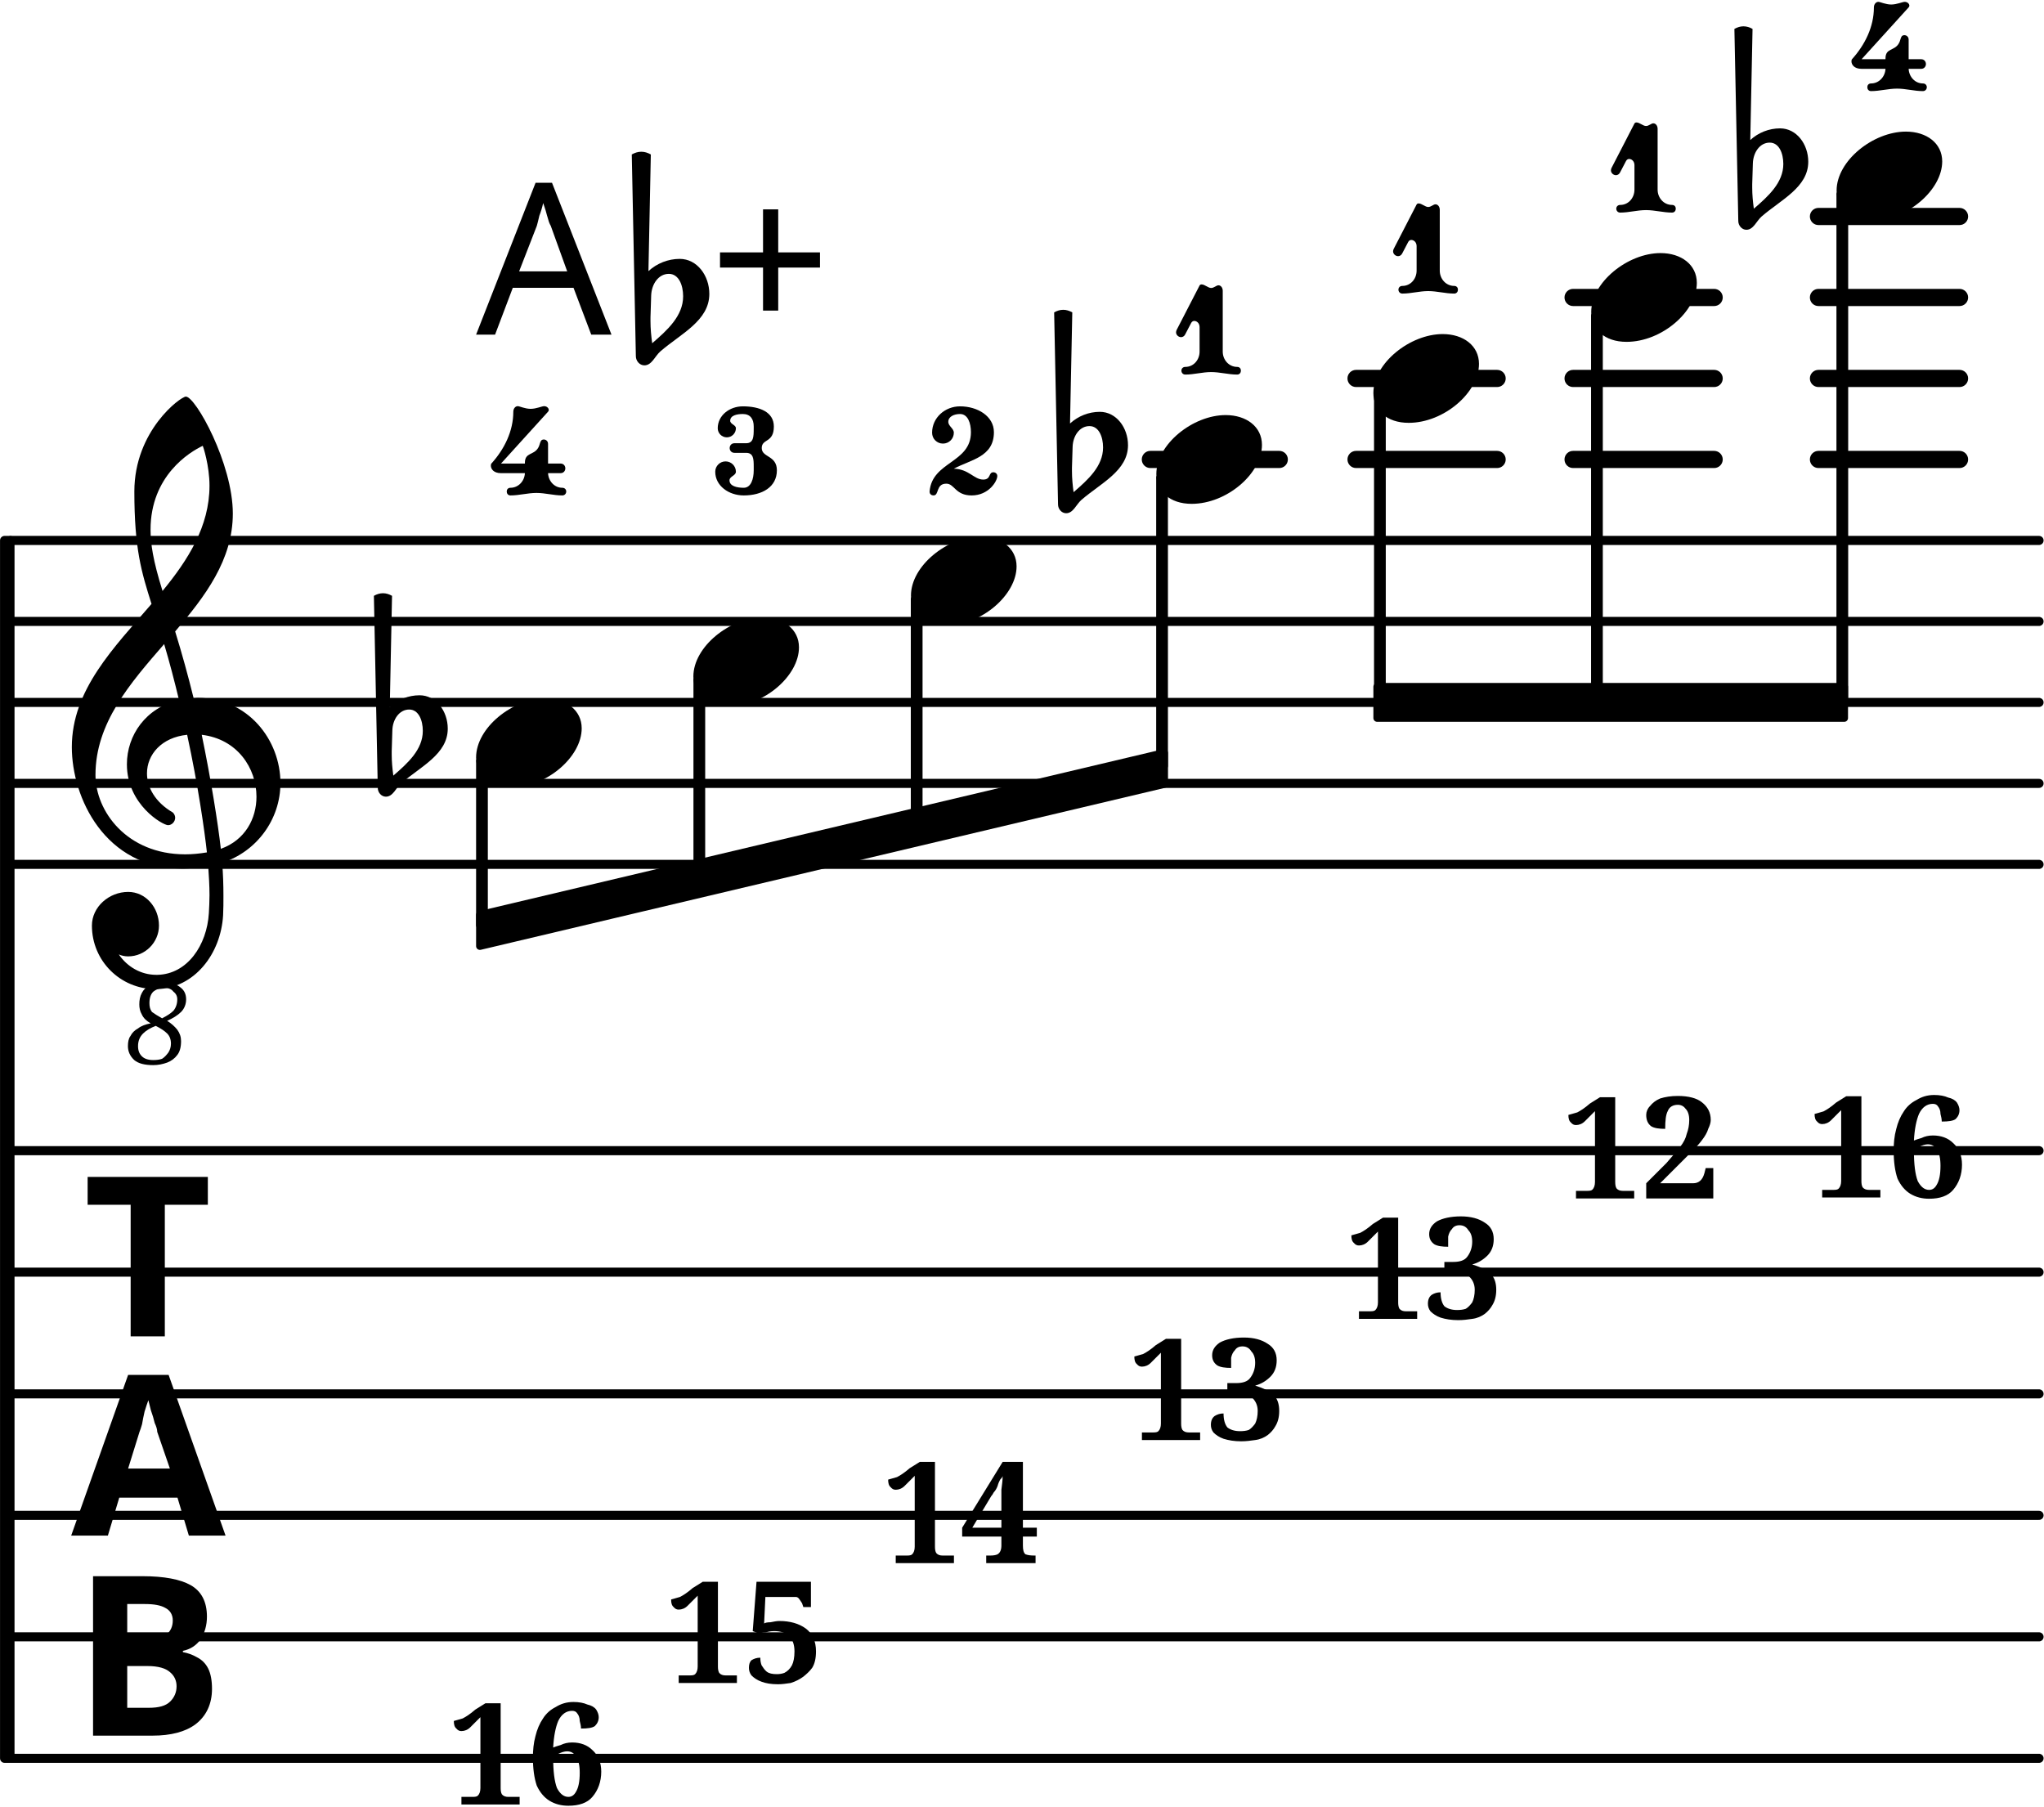
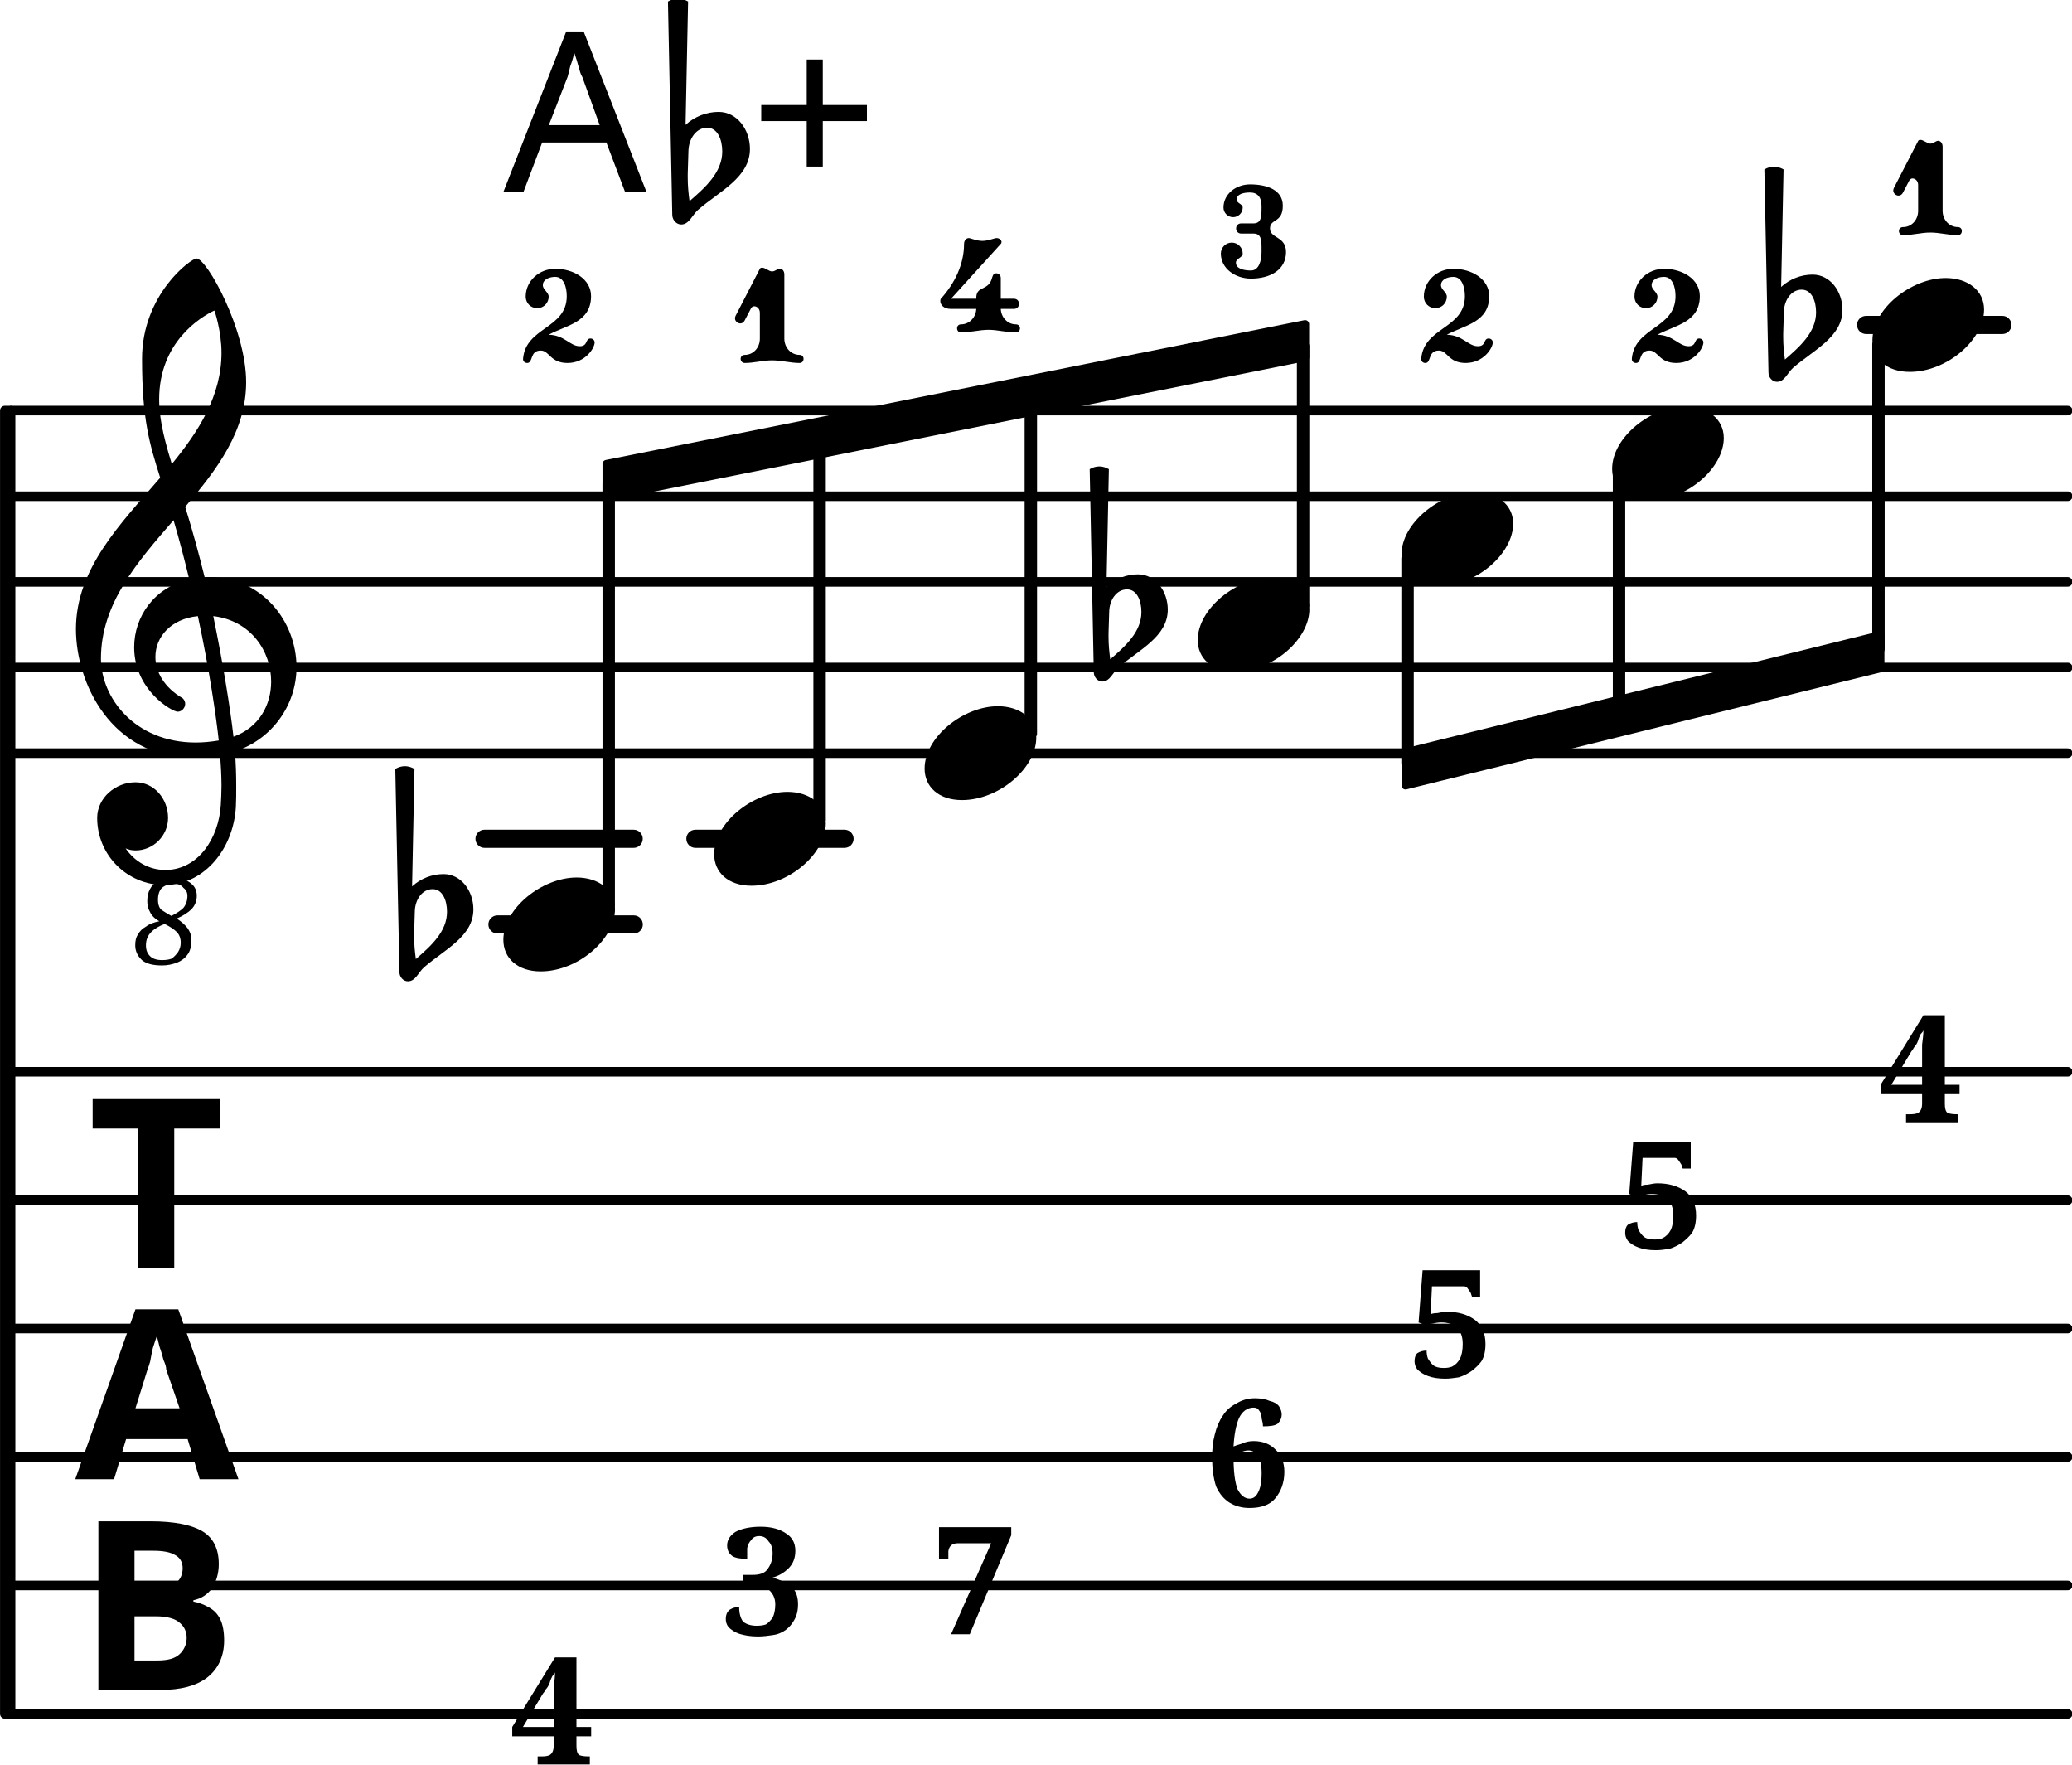
- <svg xmlns="http://www.w3.org/2000/svg" preserveAspectRatio="xMidYMid meet" viewBox="-0.079 -6.431 25.24 22.31">
-   <g transform="translate(0, -3.758)">
-     <rect x="22.27" y="-0.106" width="1.954" height="0.212" ry="0.106" fill="currentColor" />
+ <svg xmlns="http://www.w3.org/2000/svg" preserveAspectRatio="xMidYMid meet" viewBox="-0.079 -4.552 24.2 20.6">
+   <g transform="translate(0, -0.7578)">
+     <rect x="21.61" y="-0.106" width="1.804" height="0.212" ry="0.106" fill="currentColor" />
  </g>
-   <g transform="translate(0, -2.758)">
-     <rect x="22.27" y="-0.106" width="1.954" height="0.212" ry="0.106" fill="currentColor" />
+   <g transform="translate(0, 5.242)">
+     <rect x="7.937" y="-0.106" width="1.954" height="0.212" ry="0.106" fill="currentColor" />
  </g>
-   <g transform="translate(0, -1.758)">
-     <rect x="22.27" y="-0.106" width="1.954" height="0.212" ry="0.106" fill="currentColor" />
+   <g transform="translate(0, 5.242)">
+     <rect x="5.474" y="-0.106" width="1.954" height="0.212" ry="0.106" fill="currentColor" />
  </g>
-   <g transform="translate(0, -0.7578)">
-     <rect x="22.27" y="-0.106" width="1.954" height="0.212" ry="0.106" fill="currentColor" />
-   </g>
-   <g transform="translate(0, -2.758)">
-     <rect x="19.24" y="-0.106" width="1.954" height="0.212" ry="0.106" fill="currentColor" />
-   </g>
-   <g transform="translate(0, -1.758)">
-     <rect x="19.24" y="-0.106" width="1.954" height="0.212" ry="0.106" fill="currentColor" />
-   </g>
-   <g transform="translate(0, -0.7578)">
-     <rect x="19.24" y="-0.106" width="1.954" height="0.212" ry="0.106" fill="currentColor" />
-   </g>
-   <g transform="translate(0, -1.758)">
-     <rect x="16.56" y="-0.106" width="1.954" height="0.212" ry="0.106" fill="currentColor" />
-   </g>
-   <g transform="translate(0, -0.7578)">
-     <rect x="16.56" y="-0.106" width="1.954" height="0.212" ry="0.106" fill="currentColor" />
-   </g>
-   <g transform="translate(0, -0.7578)">
-     <rect x="14.02" y="-0.106" width="1.804" height="0.212" ry="0.106" fill="currentColor" />
+   <g transform="translate(0, 6.242)">
+     <rect x="5.625" y="-0.106" width="1.804" height="0.212" ry="0.106" fill="currentColor" />
  </g>
  <g transform="translate(0, 4.242)">
-     <line stroke-linejoin="round" stroke-linecap="round" stroke-width="0.112" stroke="currentColor" x1="0.056" y1="0" x2="25.1" y2="0" />
+     <line stroke-linejoin="round" stroke-linecap="round" stroke-width="0.112" stroke="currentColor" x1="0.056" y1="0" x2="24.07" y2="0" />
  </g>
  <g transform="translate(0, 3.242)">
-     <line stroke-linejoin="round" stroke-linecap="round" stroke-width="0.112" stroke="currentColor" x1="0.056" y1="0" x2="25.1" y2="0" />
+     <line stroke-linejoin="round" stroke-linecap="round" stroke-width="0.112" stroke="currentColor" x1="0.056" y1="0" x2="24.07" y2="0" />
  </g>
  <g transform="translate(0, 2.242)">
-     <line stroke-linejoin="round" stroke-linecap="round" stroke-width="0.112" stroke="currentColor" x1="0.056" y1="0" x2="25.1" y2="0" />
+     <line stroke-linejoin="round" stroke-linecap="round" stroke-width="0.112" stroke="currentColor" x1="0.056" y1="0" x2="24.07" y2="0" />
  </g>
  <g transform="translate(0, 1.242)">
-     <line stroke-linejoin="round" stroke-linecap="round" stroke-width="0.112" stroke="currentColor" x1="0.056" y1="0" x2="25.1" y2="0" />
+     <line stroke-linejoin="round" stroke-linecap="round" stroke-width="0.112" stroke="currentColor" x1="0.056" y1="0" x2="24.07" y2="0" />
  </g>
  <g transform="translate(0, 0.2422)">
-     <line stroke-linejoin="round" stroke-linecap="round" stroke-width="0.112" stroke="currentColor" x1="0.056" y1="0" x2="25.1" y2="0" />
+     <line stroke-linejoin="round" stroke-linecap="round" stroke-width="0.112" stroke="currentColor" x1="0.056" y1="0" x2="24.07" y2="0" />
  </g>
-   <g transform="translate(0, 15.28)">
-     <line stroke-linejoin="round" stroke-linecap="round" stroke-width="0.112" stroke="currentColor" x1="0.056" y1="0" x2="25.1" y2="0" />
+   <g transform="translate(0, 15.46)">
+     <line stroke-linejoin="round" stroke-linecap="round" stroke-width="0.112" stroke="currentColor" x1="0.056" y1="0" x2="24.07" y2="0" />
  </g>
-   <g transform="translate(0, 13.78)">
-     <line stroke-linejoin="round" stroke-linecap="round" stroke-width="0.112" stroke="currentColor" x1="0.056" y1="0" x2="25.1" y2="0" />
+   <g transform="translate(0, 13.96)">
+     <line stroke-linejoin="round" stroke-linecap="round" stroke-width="0.112" stroke="currentColor" x1="0.056" y1="0" x2="24.07" y2="0" />
  </g>
-   <g transform="translate(0, 12.28)">
-     <line stroke-linejoin="round" stroke-linecap="round" stroke-width="0.112" stroke="currentColor" x1="0.056" y1="0" x2="25.1" y2="0" />
+   <g transform="translate(0, 12.46)">
+     <line stroke-linejoin="round" stroke-linecap="round" stroke-width="0.112" stroke="currentColor" x1="0.056" y1="0" x2="24.07" y2="0" />
  </g>
-   <g transform="translate(0, 10.78)">
-     <line stroke-linejoin="round" stroke-linecap="round" stroke-width="0.112" stroke="currentColor" x1="0.056" y1="0" x2="25.1" y2="0" />
+   <g transform="translate(0, 10.96)">
+     <line stroke-linejoin="round" stroke-linecap="round" stroke-width="0.112" stroke="currentColor" x1="0.056" y1="0" x2="24.07" y2="0" />
  </g>
-   <g transform="translate(0, 9.277)">
-     <line stroke-linejoin="round" stroke-linecap="round" stroke-width="0.112" stroke="currentColor" x1="0.056" y1="0" x2="25.1" y2="0" />
+   <g transform="translate(0, 9.462)">
+     <line stroke-linejoin="round" stroke-linecap="round" stroke-width="0.112" stroke="currentColor" x1="0.056" y1="0" x2="24.07" y2="0" />
  </g>
-   <g transform="translate(0, 7.777)">
-     <line stroke-linejoin="round" stroke-linecap="round" stroke-width="0.112" stroke="currentColor" x1="0.056" y1="0" x2="25.1" y2="0" />
+   <g transform="translate(0, 7.962)">
+     <line stroke-linejoin="round" stroke-linecap="round" stroke-width="0.112" stroke="currentColor" x1="0.056" y1="0" x2="24.07" y2="0" />
  </g>
-   <g transform="translate(16.88, 2.242)">
-     <polygon stroke-linejoin="round" stroke-linecap="round" stroke-width="0.094" fill="currentColor" stroke="currentColor" points="5.814 -0.193 5.814 0.193 0.047 0.193 0.047 -0.193" />
+   <g transform="translate(16.29, 4.426)">
+     <polygon stroke-linejoin="round" stroke-linecap="round" stroke-width="0.094" fill="currentColor" stroke="currentColor" points="5.593 -1.561 5.593 -1.175 0.047 0.193 0.047 -0.193" />
  </g>
-   <g transform="translate(5.8, 5.058)">
-     <polygon stroke-linejoin="round" stroke-linecap="round" stroke-width="0.094" fill="currentColor" stroke="currentColor" points="8.497 -2.193 8.497 -1.807 0.047 0.193 0.047 -0.193" />
+   <g transform="translate(6.958, 1.058)">
+     <polygon stroke-linejoin="round" stroke-linecap="round" stroke-width="0.094" fill="currentColor" stroke="currentColor" points="8.206 -1.825 8.206 -1.439 0.047 0.193 0.047 -0.193" />
  </g>
-   <g transform="translate(5.8, -2.299)">
+   <g transform="translate(5.8, -2.31)">
    <text font-family="sans" font-size="2.616" text-anchor="start" fill="currentColor">
      <tspan>A</tspan>
    </text>
  </g>
-   <g transform="translate(7.84, -2.617)">
+   <g transform="translate(7.84, -2.628)">
    <path transform="scale(0.0042, -0.0042)" d="M29 39l-2 -64v-11c0 -22 2 -43 5 -65c44 38 91 80 91 138c0 33 -13 66 -42 66c-31 0 -51 -31 -52 -64zM-28 454c9 5 18 8 28 8s19 -3 28 -8l-7 -343c25 23 58 36 92 36c51 0 87 -49 87 -103c0 -79 -84 -117 -144 -169c-16 -14 -25 -41 -47 -41c-14 0 -25 13 -25 27z" fill="currentColor" />
  </g>
-   <g transform="translate(8.687, -2.299)">
+   <g transform="translate(8.687, -2.31)">
    <text font-family="sans" font-size="2.616" text-anchor="start" fill="currentColor">
      <tspan>+</tspan>
    </text>
  </g>
-   <g transform="translate(5.8, 2.742)">
+   <g transform="translate(5.8, 6.242)">
    <path transform="scale(0.004, -0.004)" d="M0 -45c0 92 113 182 214 182c64 0 112 -36 112 -92c0 -88 -108 -182 -217 -182c-68 0 -109 39 -109 92z" fill="currentColor" />
  </g>
-   <g transform="translate(5.989, -0.3136)">
-     <path transform="scale(0.0022, -0.0022)" d="M148 501c10 0 41 -15 72 -15c32 0 63 15 76 15c15 0 26 -11 26 -21c0 -4 -1 -7 -4 -10l-264 -291h134v4c0 60 50 41 75 85c7 11 8 24 14 36c3 7 10 10 17 10c11 0 24 -8 24 -25v-110h70c18 0 27 -14 27 -27s-9 -27 -27 -27h-70c2 -45 36 -82 80 -82c14 0 22 -10 22 -21 s-8 -22 -22 -22c-49 0 -96 14 -145 14s-97 -14 -146 -14c-14 0 -21 11 -21 22s7 21 21 21c44 0 79 37 81 82h-134c-43 0 -57 25 -57 42c0 5 1 10 3 12c73 81 123 182 123 291c0 17 11 31 25 31z" fill="currentColor" />
+   <g transform="translate(6.03, -0.3136)">
+     <path transform="scale(0.0022, -0.0022)" d="M94 66c-60 0 -39 -66 -72 -66c-11 0 -22 7 -22 21v2c15 169 232 158 232 332c0 50 -17 102 -61 102c-33 0 -66 -14 -66 -44c0 -24 31 -37 31 -61c0 -34 -27 -61 -61 -61s-61 27 -61 61c0 84 72 148 157 148c98 0 190 -55 190 -145c0 -140 -131 -154 -225 -205 c85 -2 113 -61 165 -61c45 0 28 41 57 41c11 0 22 -8 22 -21c0 -29 -48 -109 -144 -109c-92 0 -96 66 -142 66z" fill="currentColor" />
  </g>
  <g transform="translate(0.8, 3.242)">
    <path transform="scale(0.004, -0.004)" d="M265 -635h-5c-108 0 -196 87 -196 196c0 58 53 104 112 104c54 0 95 -48 95 -104c0 -52 -43 -95 -95 -95c-10 0 -20 2 -29 6c26 -38 68 -63 116 -63h3zM403 150c28 -135 50 -272 59 -352c75 27 110 93 110 161c0 88 -59 178 -169 191zM75 26c0 -112 97 -245 277 -245 c21 0 43 2 67 6c-7 65 -27 206 -61 363c-79 -8 -124 -61 -124 -119c0 -43 25 -89 80 -121c5 -5 7 -11 7 -16c0 -12 -10 -23 -22 -23c-16 0 -127 63 -127 188c0 89 58 175 161 198c-14 58 -29 116 -46 173c-106 -122 -212 -244 -212 -404zM354 1194c30 0 145 -207 145 -361 c0 -143 -85 -255 -178 -364c21 -68 40 -137 57 -206c4 0 8 1 12 1c156 0 256 -130 256 -263c0 -113 -74 -212 -180 -246c3 -34 4 -68 4 -102c0 -20 0 -40 -1 -60c-7 -120 -89 -225 -204 -228l1 44c93 2 153 92 159 190c1 19 2 37 2 56c0 30 -2 60 -4 90 c-28 -5 -54 -8 -79 -8c-240 0 -342 219 -342 375c0 177 130 307 246 442c-31 98 -53 170 -53 347c0 188 143 293 159 293zM427 919c0 62 -20 123 -21 123c-40 -19 -161 -92 -161 -259c0 -42 7 -93 37 -189c78 95 145 199 145 325z" fill="currentColor" />
  </g>
  <g transform="translate(1.485, 6.705)">
    <text font-family="serif" font-style="italic" font-size="1.386" text-anchor="start" fill="currentColor">
      <tspan>8</tspan>
    </text>
  </g>
-   <g transform="translate(5.447, 15.85)">
+   <g transform="translate(5.888, 16.05)">
    <text font-family="serif" font-weight="bold" font-size="1.746" text-anchor="start" fill="currentColor">
-       <tspan>16</tspan>
+       <tspan>4</tspan>
    </text>
  </g>
-   <g transform="translate(0.9406, 10.07)">
+   <g transform="translate(0.9406, 10.25)">
    <text font-family="sans" font-weight="bold" font-size="2.772" text-anchor="start" fill="currentColor">
      <tspan>T</tspan>
    </text>
  </g>
-   <g transform="translate(0.8, 12.53)">
+   <g transform="translate(0.8, 12.72)">
    <text font-family="sans" font-weight="bold" font-size="2.772" text-anchor="start" fill="currentColor">
      <tspan>A</tspan>
    </text>
  </g>
-   <g transform="translate(0.8201, 15)">
+   <g transform="translate(0.8201, 15.18)">
    <text font-family="sans" font-weight="bold" font-size="2.772" text-anchor="start" fill="currentColor">
      <tspan>B</tspan>
    </text>
  </g>
-   <g transform="translate(5.872, 2.242)">
-     <rect x="-0.072" y="0.679" width="0.145" height="2.119" ry="0.047" fill="currentColor" />
+   <g transform="translate(7.03, 2.242)">
+     <rect x="-0.072" y="-1.198" width="0.145" height="5.019" ry="0.047" fill="currentColor" />
  </g>
-   <g transform="translate(4.65, 2.742)">
+   <g transform="translate(4.65, 6.242)">
    <path transform="scale(0.004, -0.004)" d="M29 39l-2 -64v-11c0 -22 2 -43 5 -65c44 38 91 80 91 138c0 33 -13 66 -42 66c-31 0 -51 -31 -52 -64zM-28 454c9 5 18 8 28 8s19 -3 28 -8l-7 -343c25 23 58 36 92 36c51 0 87 -49 87 -103c0 -79 -84 -117 -144 -169c-16 -14 -25 -41 -47 -41c-14 0 -25 13 -25 27z" fill="currentColor" />
  </g>
-   <g transform="translate(8.483, 1.742)">
+   <g transform="translate(8.262, 5.242)">
    <path transform="scale(0.004, -0.004)" d="M0 -45c0 92 113 182 214 182c64 0 112 -36 112 -92c0 -88 -108 -182 -217 -182c-68 0 -109 39 -109 92z" fill="currentColor" />
  </g>
-   <g transform="translate(8.753, -0.3136)">
+   <g transform="translate(8.512, -0.3136)">
+     <path transform="scale(0.0022, -0.0022)" d="M194 486c16 0 29 15 41 15c13 0 24 -13 24 -31v-341c0 -47 35 -86 81 -86c14 0 21 -10 21 -21s-7 -22 -21 -22c-49 0 -97 14 -146 14s-96 -14 -145 -14c-14 0 -22 11 -22 22s8 21 22 21c46 0 80 39 80 86v137c0 23 -16 35 -30 35c-7 0 -13 -4 -17 -11l-34 -65 c-5 -10 -14 -15 -23 -15c-14 0 -28 12 -28 27c0 4 1 8 3 13l129 250c2 4 7 6 11 6c18 0 37 -20 54 -20z" fill="currentColor" />
+   </g>
+   <g transform="translate(8.351, 14.54)">
+     <text font-family="serif" font-weight="bold" font-size="1.746" text-anchor="start" fill="currentColor">
+       <tspan>3</tspan>
+     </text>
+   </g>
+   <g transform="translate(9.493, 2.242)">
+     <rect x="-0.072" y="-1.685" width="0.145" height="4.506" ry="0.047" fill="currentColor" />
+   </g>
+   <g transform="translate(10.72, 4.242)">
+     <path transform="scale(0.004, -0.004)" d="M0 -45c0 92 113 182 214 182c64 0 112 -36 112 -92c0 -88 -108 -182 -217 -182c-68 0 -109 39 -109 92z" fill="currentColor" />
+   </g>
+   <g transform="translate(10.91, -0.67)">
+     <path transform="scale(0.0022, -0.0022)" d="M148 501c10 0 41 -15 72 -15c32 0 63 15 76 15c15 0 26 -11 26 -21c0 -4 -1 -7 -4 -10l-264 -291h134v4c0 60 50 41 75 85c7 11 8 24 14 36c3 7 10 10 17 10c11 0 24 -8 24 -25v-110h70c18 0 27 -14 27 -27s-9 -27 -27 -27h-70c2 -45 36 -82 80 -82c14 0 22 -10 22 -21 s-8 -22 -22 -22c-49 0 -96 14 -145 14s-97 -14 -146 -14c-14 0 -21 11 -21 22s7 21 21 21c44 0 79 37 81 82h-134c-43 0 -57 25 -57 42c0 5 1 10 3 12c73 81 123 182 123 291c0 17 11 31 25 31z" fill="currentColor" />
+   </g>
+   <g transform="translate(10.81, 14.53)">
+     <text font-family="serif" font-weight="bold" font-size="1.746" text-anchor="start" fill="currentColor">
+       <tspan>7</tspan>
+     </text>
+   </g>
+   <g transform="translate(11.96, 2.242)">
+     <rect x="-0.072" y="-2.172" width="0.145" height="3.993" ry="0.047" fill="currentColor" />
+   </g>
+   <g transform="translate(13.91, 2.742)">
+     <path transform="scale(0.004, -0.004)" d="M0 -45c0 92 113 182 214 182c64 0 112 -36 112 -92c0 -88 -108 -182 -217 -182c-68 0 -109 39 -109 92z" fill="currentColor" />
+   </g>
+   <g transform="translate(14.18, -1.299)">
    <path transform="scale(0.0022, -0.0022)" d="M261 266c0 -54 85 -40 85 -125c0 -94 -83 -141 -186 -141c-84 0 -160 54 -160 133c0 32 26 58 58 58s58 -26 58 -58c0 -22 -36 -26 -36 -48c0 -33 42 -42 80 -42c41 0 56 50 56 98v21c0 44 -2 77 -43 77h-65c-18 0 -27 14 -27 27s9 27 27 27h65c42 0 43 36 43 83v11 c0 43 -20 70 -61 70c-34 0 -71 -8 -71 -38c0 -19 32 -23 32 -42c0 -28 -23 -51 -51 -51s-51 23 -51 51c0 72 66 123 141 123c93 0 174 -31 174 -113c0 -94 -68 -67 -68 -121z" fill="currentColor" />
  </g>
-   <g transform="translate(8.13, 14.35)">
+   <g transform="translate(14, 13.04)">
    <text font-family="serif" font-weight="bold" font-size="1.746" text-anchor="start" fill="currentColor">
-       <tspan>15</tspan>
+       <tspan>6</tspan>
    </text>
  </g>
-   <g transform="translate(8.556, 2.242)">
-     <rect x="-0.072" y="-0.321" width="0.145" height="2.491" ry="0.047" fill="currentColor" />
+   <g transform="translate(15.14, 2.242)">
+     <rect x="-0.072" y="-2.801" width="0.145" height="3.122" ry="0.047" fill="currentColor" />
  </g>
-   <g transform="translate(11.17, 0.7422)">
+   <g transform="translate(-0.0786, 7.852)">
+     <rect x="0" y="-7.666" width="0.179" height="15.33" ry="0.056" fill="currentColor" />
+   </g>
+   <g transform="translate(16.29, 1.742)">
    <path transform="scale(0.004, -0.004)" d="M0 -45c0 92 113 182 214 182c64 0 112 -36 112 -92c0 -88 -108 -182 -217 -182c-68 0 -109 39 -109 92z" fill="currentColor" />
  </g>
-   <g transform="translate(11.4, -0.3136)">
+   <g transform="translate(16.52, -0.3136)">
    <path transform="scale(0.0022, -0.0022)" d="M94 66c-60 0 -39 -66 -72 -66c-11 0 -22 7 -22 21v2c15 169 232 158 232 332c0 50 -17 102 -61 102c-33 0 -66 -14 -66 -44c0 -24 31 -37 31 -61c0 -34 -27 -61 -61 -61s-61 27 -61 61c0 84 72 148 157 148c98 0 190 -55 190 -145c0 -140 -131 -154 -225 -205 c85 -2 113 -61 165 -61c45 0 28 41 57 41c11 0 22 -8 22 -21c0 -29 -48 -109 -144 -109c-92 0 -96 66 -142 66z" fill="currentColor" />
  </g>
-   <g transform="translate(10.81, 12.87)">
+   <g transform="translate(16.38, 11.53)">
    <text font-family="serif" font-weight="bold" font-size="1.746" text-anchor="start" fill="currentColor">
-       <tspan>14</tspan>
+       <tspan>5</tspan>
    </text>
  </g>
-   <g transform="translate(11.24, 2.242)">
-     <rect x="-0.072" y="-1.321" width="0.145" height="2.863" ry="0.047" fill="currentColor" />
+   <g transform="translate(16.36, 2.242)">
+     <rect x="-0.072" y="-0.321" width="0.145" height="2.487" ry="0.047" fill="currentColor" />
  </g>
-   <g transform="translate(14.2, -0.7578)">
+   <g transform="translate(18.75, 0.7422)">
    <path transform="scale(0.004, -0.004)" d="M0 -45c0 92 113 182 214 182c64 0 112 -36 112 -92c0 -88 -108 -182 -217 -182c-68 0 -109 39 -109 92z" fill="currentColor" />
  </g>
-   <g transform="translate(14.45, -1.806)">
+   <g transform="translate(18.98, -0.3136)">
+     <path transform="scale(0.0022, -0.0022)" d="M94 66c-60 0 -39 -66 -72 -66c-11 0 -22 7 -22 21v2c15 169 232 158 232 332c0 50 -17 102 -61 102c-33 0 -66 -14 -66 -44c0 -24 31 -37 31 -61c0 -34 -27 -61 -61 -61s-61 27 -61 61c0 84 72 148 157 148c98 0 190 -55 190 -145c0 -140 -131 -154 -225 -205 c85 -2 113 -61 165 -61c45 0 28 41 57 41c11 0 22 -8 22 -21c0 -29 -48 -109 -144 -109c-92 0 -96 66 -142 66z" fill="currentColor" />
+   </g>
+   <g transform="translate(18.84, 10.03)">
+     <text font-family="serif" font-weight="bold" font-size="1.746" text-anchor="start" fill="currentColor">
+       <tspan>5</tspan>
+     </text>
+   </g>
+   <g transform="translate(18.83, 2.242)">
+     <rect x="-0.072" y="-1.321" width="0.145" height="2.89" ry="0.047" fill="currentColor" />
+   </g>
+   <g transform="translate(21.79, -0.7578)">
+     <path transform="scale(0.004, -0.004)" d="M0 -45c0 92 113 182 214 182c64 0 112 -36 112 -92c0 -88 -108 -182 -217 -182c-68 0 -109 39 -109 92z" fill="currentColor" />
+   </g>
+   <g transform="translate(22.04, -1.806)">
    <path transform="scale(0.0022, -0.0022)" d="M194 486c16 0 29 15 41 15c13 0 24 -13 24 -31v-341c0 -47 35 -86 81 -86c14 0 21 -10 21 -21s-7 -22 -21 -22c-49 0 -97 14 -146 14s-96 -14 -145 -14c-14 0 -22 11 -22 22s8 21 22 21c46 0 80 39 80 86v137c0 23 -16 35 -30 35c-7 0 -13 -4 -17 -11l-34 -65 c-5 -10 -14 -15 -23 -15c-14 0 -28 12 -28 27c0 4 1 8 3 13l129 250c2 4 7 6 11 6c18 0 37 -20 54 -20z" fill="currentColor" />
  </g>
-   <g transform="translate(13.85, 11.35)">
+   <g transform="translate(21.87, 8.552)">
    <text font-family="serif" font-weight="bold" font-size="1.746" text-anchor="start" fill="currentColor">
-       <tspan>13</tspan>
+       <tspan>4</tspan>
    </text>
  </g>
-   <g transform="translate(14.27, 2.242)">
-     <rect x="-0.072" y="-2.821" width="0.145" height="3.653" ry="0.047" fill="currentColor" />
+   <g transform="translate(21.86, 2.242)">
+     <rect x="-0.072" y="-2.821" width="0.145" height="3.654" ry="0.047" fill="currentColor" />
  </g>
-   <g transform="translate(-0.0786, 7.759)">
-     <rect x="0" y="-7.573" width="0.179" height="15.15" ry="0.056" fill="currentColor" />
-   </g>
-   <g transform="translate(16.88, -1.758)">
-     <path transform="scale(0.004, -0.004)" d="M0 -45c0 92 113 182 214 182c64 0 112 -36 112 -92c0 -88 -108 -182 -217 -182c-68 0 -109 39 -109 92z" fill="currentColor" />
-   </g>
-   <g transform="translate(17.13, -2.806)">
-     <path transform="scale(0.0022, -0.0022)" d="M194 486c16 0 29 15 41 15c13 0 24 -13 24 -31v-341c0 -47 35 -86 81 -86c14 0 21 -10 21 -21s-7 -22 -21 -22c-49 0 -97 14 -146 14s-96 -14 -145 -14c-14 0 -22 11 -22 22s8 21 22 21c46 0 80 39 80 86v137c0 23 -16 35 -30 35c-7 0 -13 -4 -17 -11l-34 -65 c-5 -10 -14 -15 -23 -15c-14 0 -28 12 -28 27c0 4 1 8 3 13l129 250c2 4 7 6 11 6c18 0 37 -20 54 -20z" fill="currentColor" />
-   </g>
-   <g transform="translate(16.53, 9.854)">
-     <text font-family="serif" font-weight="bold" font-size="1.746" text-anchor="start" fill="currentColor">
-       <tspan>13</tspan>
-     </text>
-   </g>
-   <g transform="translate(16.96, 2.242)">
-     <rect x="-0.072" y="-3.821" width="0.145" height="3.821" ry="0.047" fill="currentColor" />
-   </g>
-   <g transform="translate(19.57, -2.758)">
-     <path transform="scale(0.004, -0.004)" d="M0 -45c0 92 113 182 214 182c64 0 112 -36 112 -92c0 -88 -108 -182 -217 -182c-68 0 -109 39 -109 92z" fill="currentColor" />
-   </g>
-   <g transform="translate(19.82, -3.806)">
-     <path transform="scale(0.0022, -0.0022)" d="M194 486c16 0 29 15 41 15c13 0 24 -13 24 -31v-341c0 -47 35 -86 81 -86c14 0 21 -10 21 -21s-7 -22 -21 -22c-49 0 -97 14 -146 14s-96 -14 -145 -14c-14 0 -22 11 -22 22s8 21 22 21c46 0 80 39 80 86v137c0 23 -16 35 -30 35c-7 0 -13 -4 -17 -11l-34 -65 c-5 -10 -14 -15 -23 -15c-14 0 -28 12 -28 27c0 4 1 8 3 13l129 250c2 4 7 6 11 6c18 0 37 -20 54 -20z" fill="currentColor" />
-   </g>
-   <g transform="translate(19.21, 8.367)">
-     <text font-family="serif" font-weight="bold" font-size="1.746" text-anchor="start" fill="currentColor">
-       <tspan>12</tspan>
-     </text>
-   </g>
-   <g transform="translate(19.64, 2.242)">
-     <rect x="-0.072" y="-4.821" width="0.145" height="4.821" ry="0.047" fill="currentColor" />
-   </g>
-   <g transform="translate(22.6, -4.258)">
-     <path transform="scale(0.004, -0.004)" d="M0 -45c0 92 113 182 214 182c64 0 112 -36 112 -92c0 -88 -108 -182 -217 -182c-68 0 -109 39 -109 92z" fill="currentColor" />
-   </g>
-   <g transform="translate(22.79, -5.306)">
-     <path transform="scale(0.0022, -0.0022)" d="M148 501c10 0 41 -15 72 -15c32 0 63 15 76 15c15 0 26 -11 26 -21c0 -4 -1 -7 -4 -10l-264 -291h134v4c0 60 50 41 75 85c7 11 8 24 14 36c3 7 10 10 17 10c11 0 24 -8 24 -25v-110h70c18 0 27 -14 27 -27s-9 -27 -27 -27h-70c2 -45 36 -82 80 -82c14 0 22 -10 22 -21 s-8 -22 -22 -22c-49 0 -96 14 -145 14s-97 -14 -146 -14c-14 0 -21 11 -21 22s7 21 21 21c44 0 79 37 81 82h-134c-43 0 -57 25 -57 42c0 5 1 10 3 12c73 81 123 182 123 291c0 17 11 31 25 31z" fill="currentColor" />
-   </g>
-   <g transform="translate(22.25, 8.355)">
-     <text font-family="serif" font-weight="bold" font-size="1.746" text-anchor="start" fill="currentColor">
-       <tspan>16</tspan>
-     </text>
-   </g>
-   <g transform="translate(22.67, 2.242)">
-     <rect x="-0.072" y="-6.321" width="0.145" height="6.321" ry="0.047" fill="currentColor" />
-   </g>
-   <g transform="translate(21.45, -4.258)">
+   <g transform="translate(20.64, -0.7578)">
    <path transform="scale(0.004, -0.004)" d="M29 39l-2 -64v-11c0 -22 2 -43 5 -65c44 38 91 80 91 138c0 33 -13 66 -42 66c-31 0 -51 -31 -52 -64zM-28 454c9 5 18 8 28 8s19 -3 28 -8l-7 -343c25 23 58 36 92 36c51 0 87 -49 87 -103c0 -79 -84 -117 -144 -169c-16 -14 -25 -41 -47 -41c-14 0 -25 13 -25 27z" fill="currentColor" />
  </g>
-   <g transform="translate(13.05, -0.7578)">
+   <g transform="translate(12.76, 2.742)">
    <path transform="scale(0.004, -0.004)" d="M29 39l-2 -64v-11c0 -22 2 -43 5 -65c44 38 91 80 91 138c0 33 -13 66 -42 66c-31 0 -51 -31 -52 -64zM-28 454c9 5 18 8 28 8s19 -3 28 -8l-7 -343c25 23 58 36 92 36c51 0 87 -49 87 -103c0 -79 -84 -117 -144 -169c-16 -14 -25 -41 -47 -41c-14 0 -25 13 -25 27z" fill="currentColor" />
  </g>
</svg>
